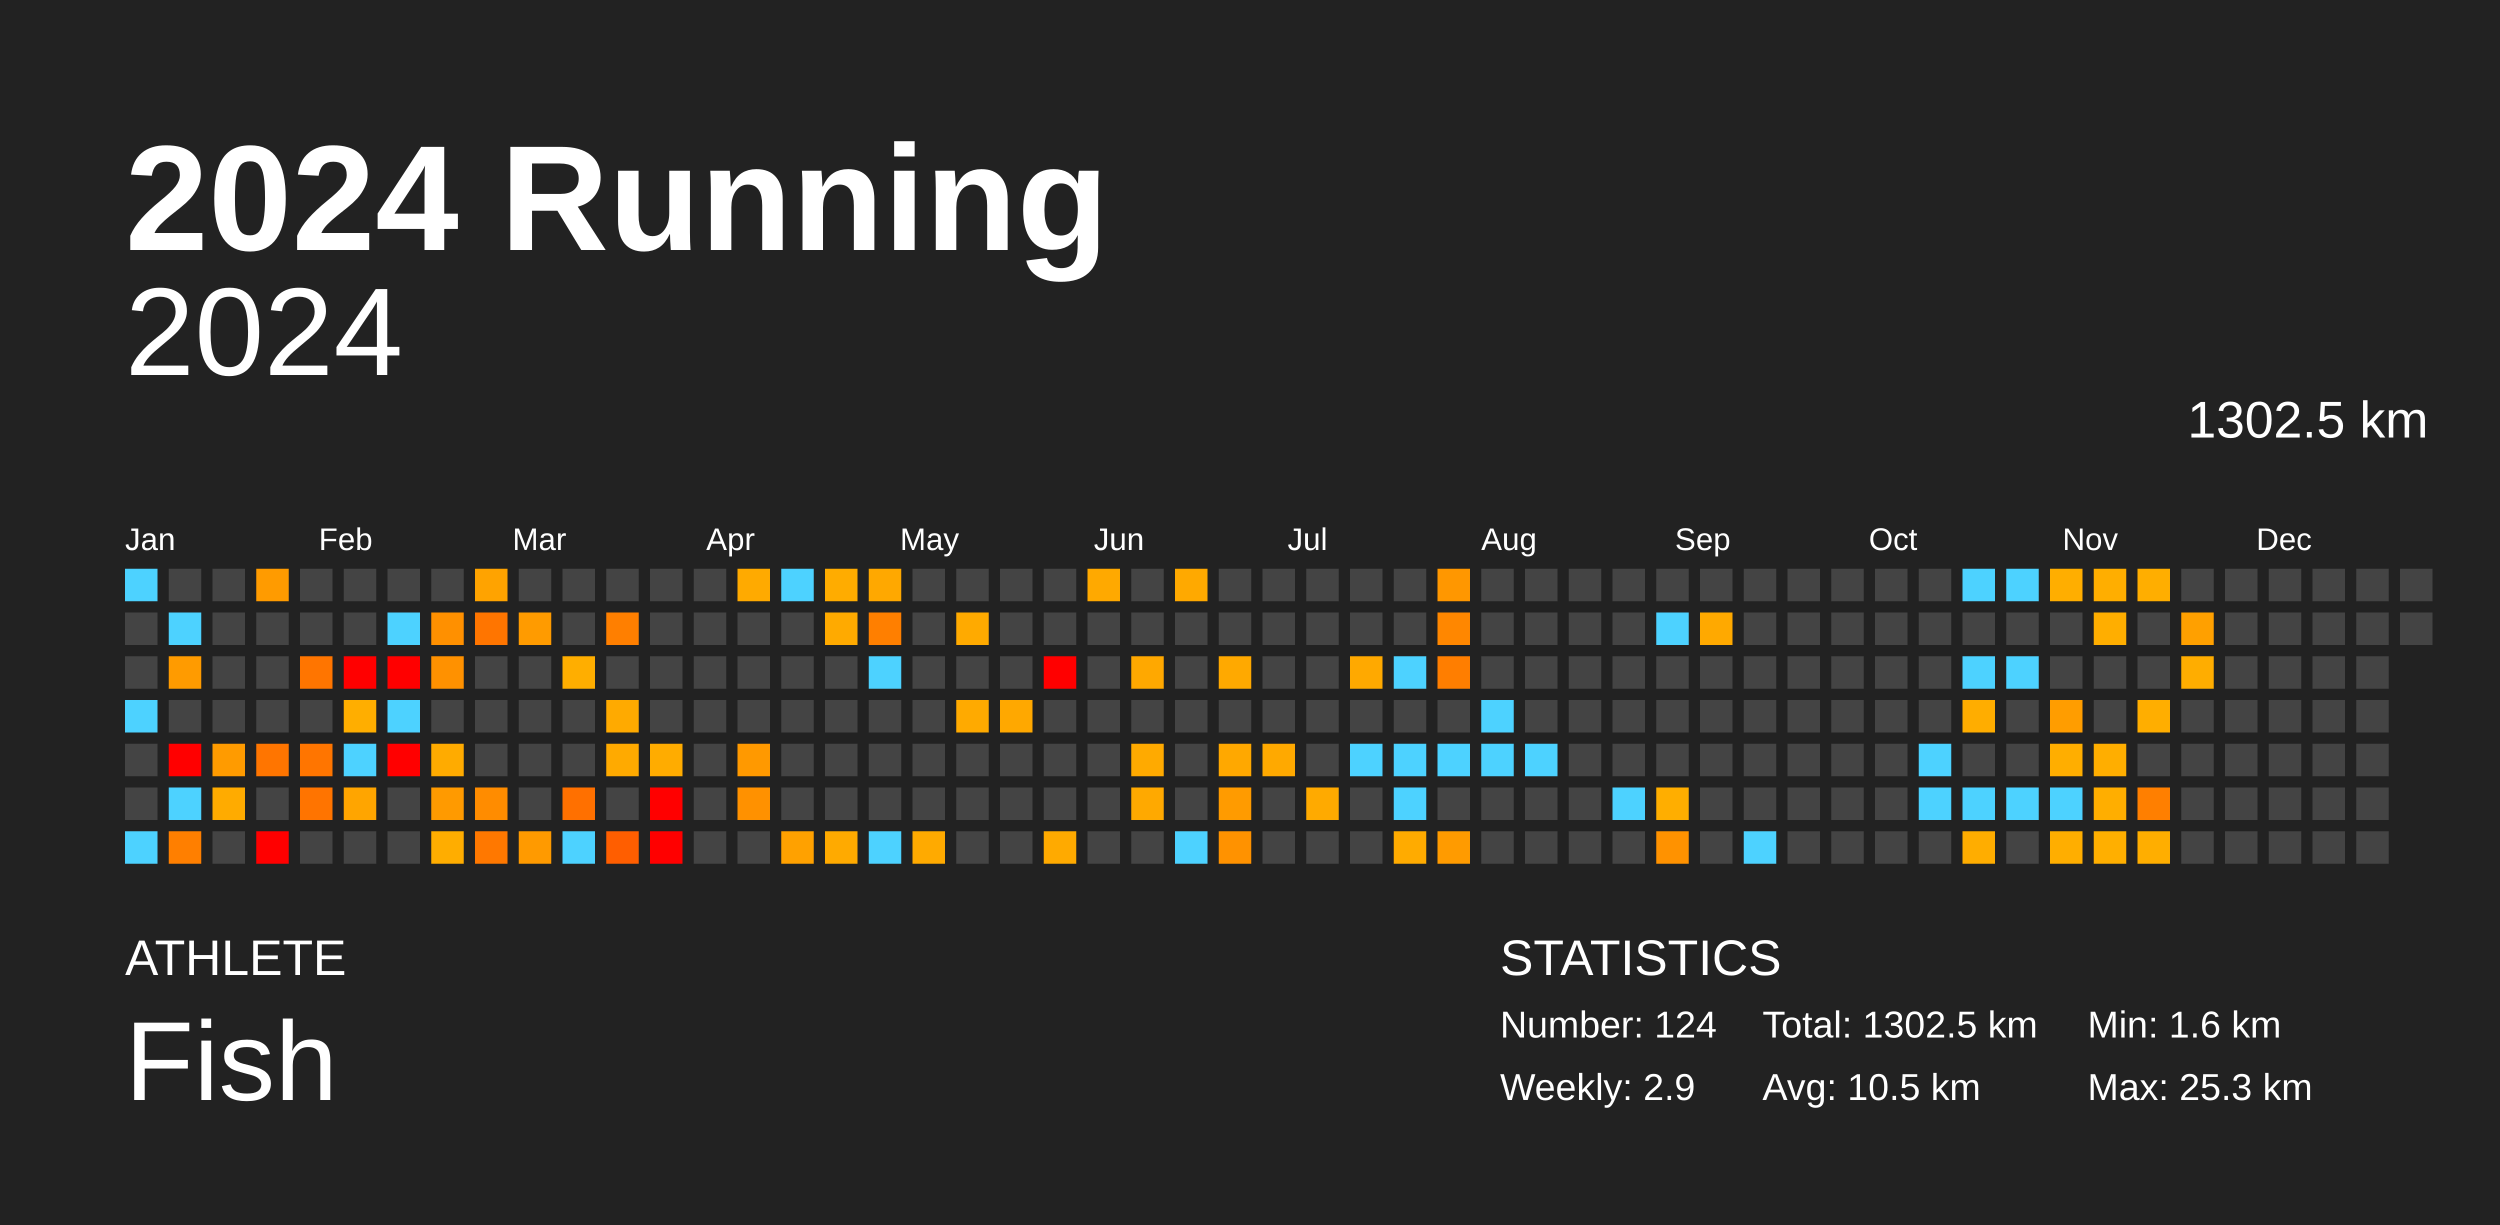
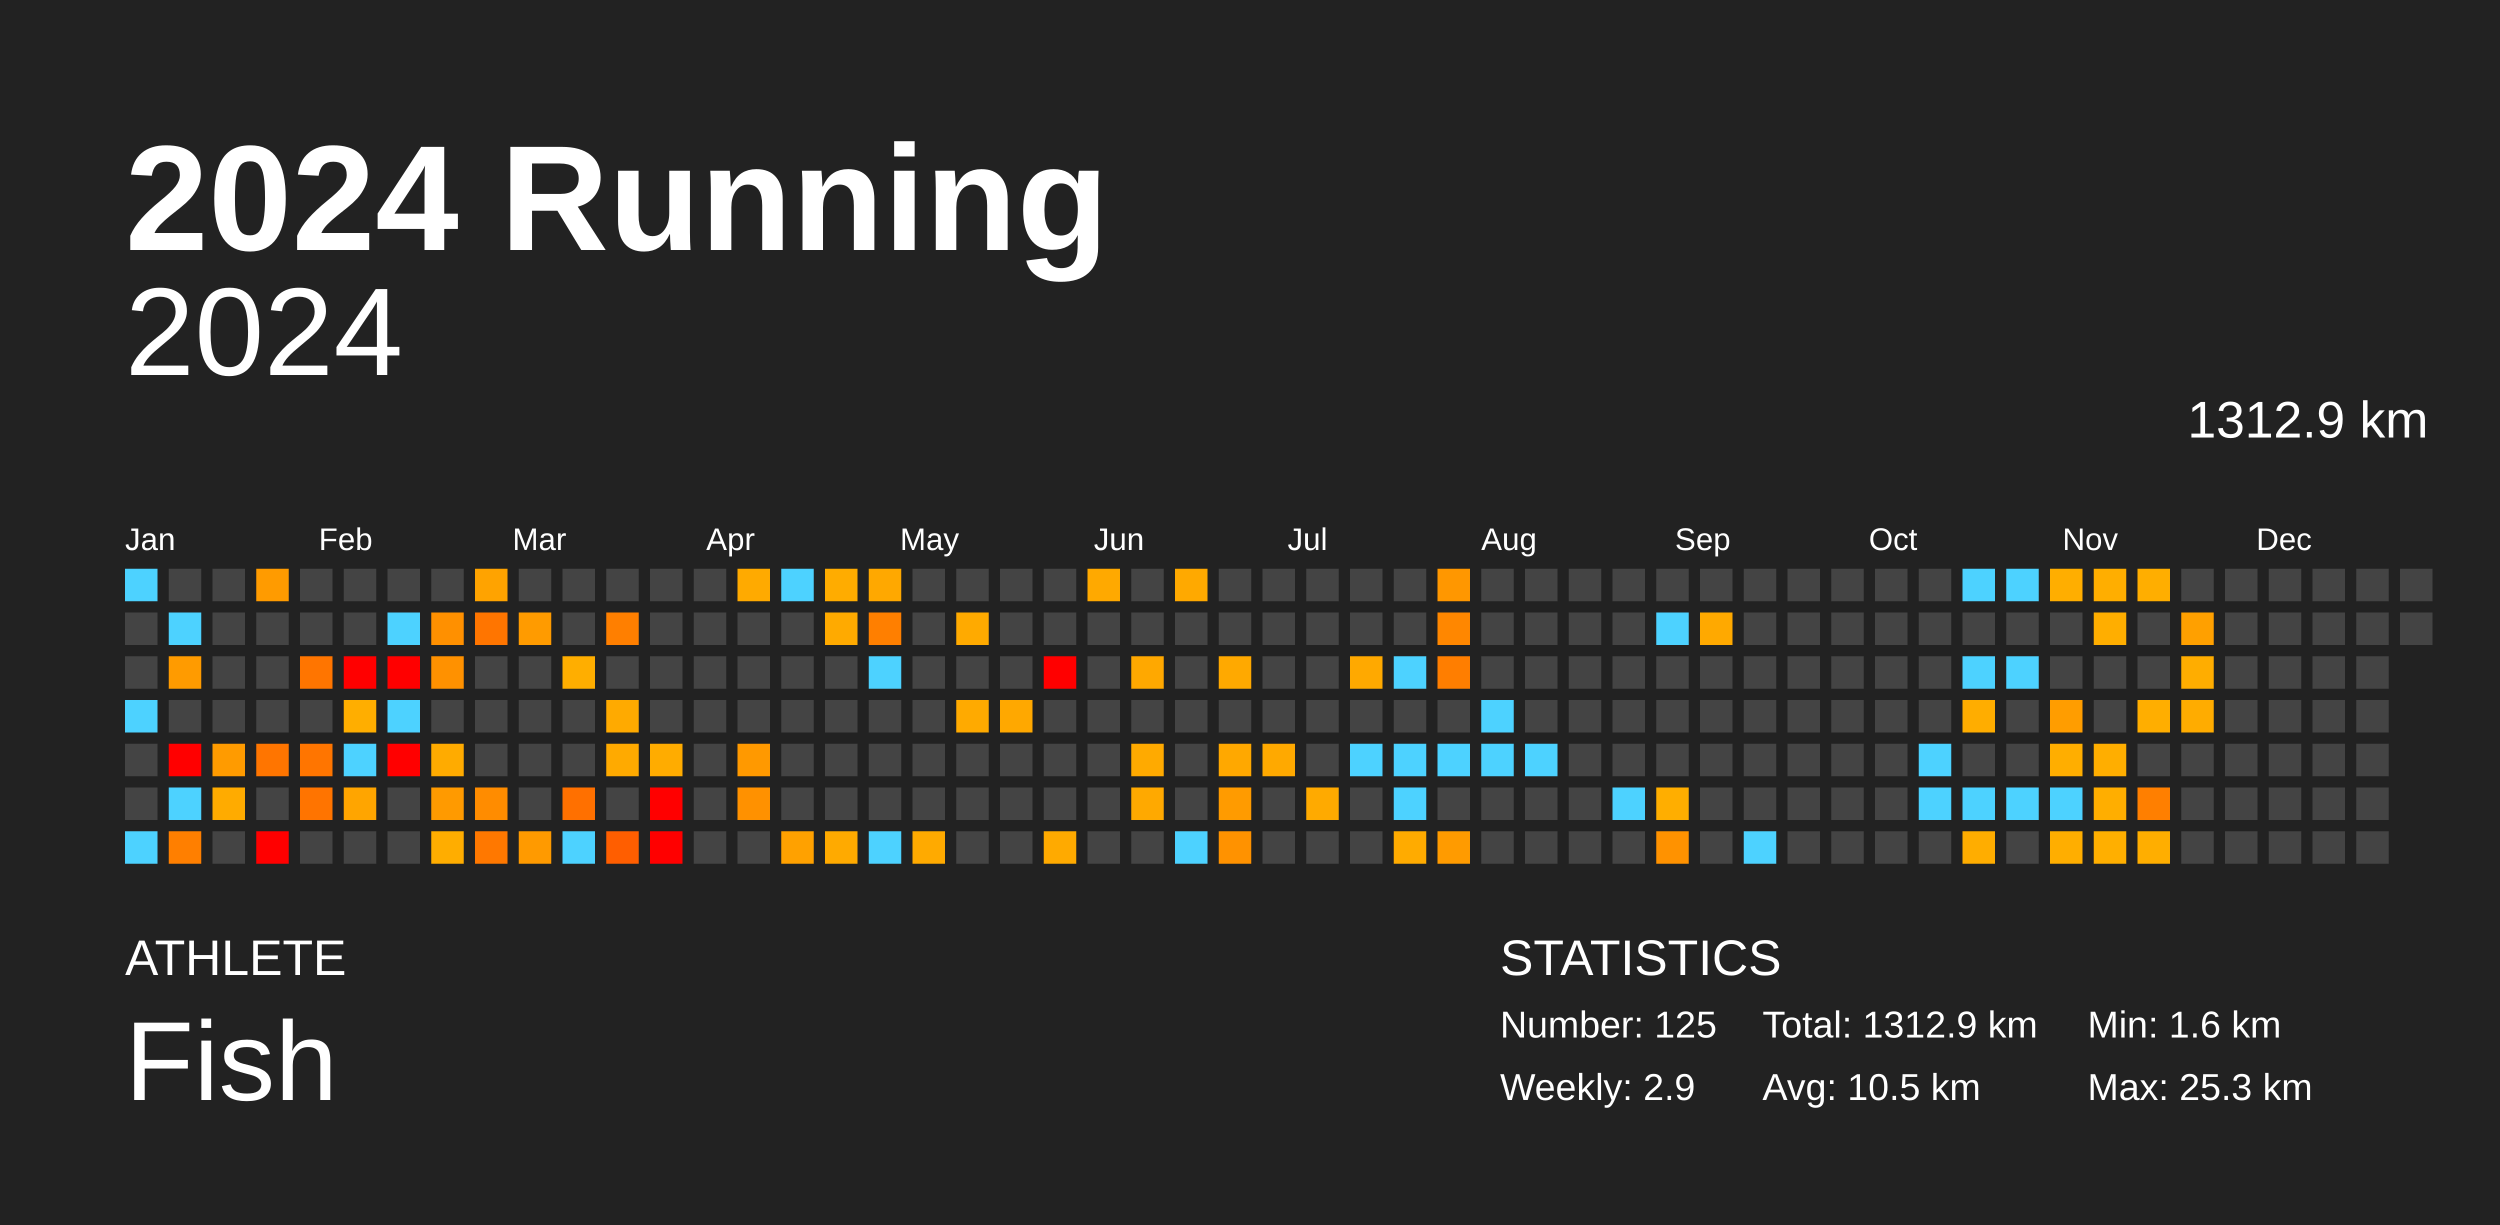
<svg xmlns="http://www.w3.org/2000/svg" baseProfile="full" height="98mm" version="1.1" viewBox="0,0,200,98" width="200mm">
  <defs />
  <rect fill="#222222" height="98" width="200" x="0" y="0" />
  <text fill="#FFFFFF" style="font-size:12px; font-family:Arial; font-weight:bold;" x="10" y="20">2024 Running</text>
  <text fill="#FFFFFF" style="font-size:4px; font-family:Arial" x="10" y="78">ATHLETE</text>
  <text fill="#FFFFFF" style="font-size:9px; font-family:Arial" x="10" y="88">Fish</text>
  <text fill="#FFFFFF" style="font-size:4px; font-family:Arial" x="120" y="78">STATISTICS</text>
-   <text fill="#FFFFFF" style="font-size:3px; font-family:Arial" x="120" y="83">Number: 124</text>
+   <text fill="#FFFFFF" style="font-size:3px; font-family:Arial" x="120" y="83">Number: 125</text>
  <text fill="#FFFFFF" style="font-size:3px; font-family:Arial" x="120" y="88">Weekly: 2.9</text>
-   <text fill="#FFFFFF" style="font-size:3px; font-family:Arial" x="141" y="83">Total: 1302.5 km</text>
+   <text fill="#FFFFFF" style="font-size:3px; font-family:Arial" x="141" y="83">Total: 1312.9 km</text>
  <text fill="#FFFFFF" style="font-size:3px; font-family:Arial" x="141" y="88">Avg: 10.5 km</text>
  <text fill="#FFFFFF" style="font-size:3px; font-family:Arial" x="167" y="83">Min: 1.6 km</text>
  <text fill="#FFFFFF" style="font-size:3px; font-family:Arial" x="167" y="88">Max: 25.3 km</text>
  <text alignment-baseline="hanging" fill="#FFFFFF" style="font-size:10.0px; font-family:Arial;" x="10" y="30">2024</text>
-   <text alignment-baseline="hanging" fill="#FFFFFF" style="font-size:4.125px; font-family:Arial;" x="175" y="35">1302.5 km</text>
+   <text alignment-baseline="hanging" fill="#FFFFFF" style="font-size:4.125px; font-family:Arial;" x="175" y="35">1312.9 km</text>
  <text fill="#FFFFFF" style="font-size:2.5px; font-family:Arial" x="10.0" y="44">Jan</text>
  <text fill="#FFFFFF" style="font-size:2.5px; font-family:Arial" x="25.5" y="44">Feb</text>
  <text fill="#FFFFFF" style="font-size:2.5px; font-family:Arial" x="41.0" y="44">Mar</text>
  <text fill="#FFFFFF" style="font-size:2.5px; font-family:Arial" x="56.5" y="44">Apr</text>
  <text fill="#FFFFFF" style="font-size:2.5px; font-family:Arial" x="72.0" y="44">May</text>
  <text fill="#FFFFFF" style="font-size:2.5px; font-family:Arial" x="87.5" y="44">Jun</text>
  <text fill="#FFFFFF" style="font-size:2.5px; font-family:Arial" x="103.0" y="44">Jul</text>
  <text fill="#FFFFFF" style="font-size:2.5px; font-family:Arial" x="118.5" y="44">Aug</text>
  <text fill="#FFFFFF" style="font-size:2.5px; font-family:Arial" x="134.0" y="44">Sep</text>
  <text fill="#FFFFFF" style="font-size:2.5px; font-family:Arial" x="149.5" y="44">Oct</text>
  <text fill="#FFFFFF" style="font-size:2.5px; font-family:Arial" x="165.0" y="44">Nov</text>
  <text fill="#FFFFFF" style="font-size:2.5px; font-family:Arial" x="180.5" y="44">Dec</text>
  <rect fill="#4dd2ff" height="2.6" width="2.6" x="10.0" y="45.5" />
  <rect fill="#444444" height="2.6" width="2.6" x="10.0" y="49.0" />
  <rect fill="#444444" height="2.6" width="2.6" x="10.0" y="52.5" />
  <rect fill="#4dd2ff" height="2.6" width="2.6" x="10.0" y="56.0" />
  <rect fill="#444444" height="2.6" width="2.6" x="10.0" y="59.5" />
  <rect fill="#444444" height="2.6" width="2.6" x="10.0" y="63.0" />
  <rect fill="#4dd2ff" height="2.6" width="2.6" x="10.0" y="66.5" />
  <rect fill="#444444" height="2.6" width="2.6" x="13.5" y="45.5" />
  <rect fill="#4dd2ff" height="2.6" width="2.6" x="13.5" y="49.0" />
  <rect fill="#ff9b00" height="2.6" width="2.6" x="13.5" y="52.5" />
  <rect fill="#444444" height="2.6" width="2.6" x="13.5" y="56.0" />
  <rect fill="red" height="2.6" width="2.6" x="13.5" y="59.5" />
  <rect fill="#4dd2ff" height="2.6" width="2.6" x="13.5" y="63.0" />
  <rect fill="#ff7f00" height="2.6" width="2.6" x="13.5" y="66.5" />
  <rect fill="#444444" height="2.6" width="2.6" x="17.0" y="45.5" />
  <rect fill="#444444" height="2.6" width="2.6" x="17.0" y="49.0" />
  <rect fill="#444444" height="2.6" width="2.6" x="17.0" y="52.5" />
  <rect fill="#444444" height="2.6" width="2.6" x="17.0" y="56.0" />
  <rect fill="#ff9b00" height="2.6" width="2.6" x="17.0" y="59.5" />
  <rect fill="#ffab00" height="2.6" width="2.6" x="17.0" y="63.0" />
  <rect fill="#444444" height="2.6" width="2.6" x="17.0" y="66.5" />
  <rect fill="#ff9b00" height="2.6" width="2.6" x="20.5" y="45.5" />
  <rect fill="#444444" height="2.6" width="2.6" x="20.5" y="49.0" />
  <rect fill="#444444" height="2.6" width="2.6" x="20.5" y="52.5" />
  <rect fill="#444444" height="2.6" width="2.6" x="20.5" y="56.0" />
  <rect fill="#ff7500" height="2.6" width="2.6" x="20.5" y="59.5" />
  <rect fill="#444444" height="2.6" width="2.6" x="20.5" y="63.0" />
  <rect fill="red" height="2.6" width="2.6" x="20.5" y="66.5" />
  <rect fill="#444444" height="2.6" width="2.6" x="24.0" y="45.5" />
  <rect fill="#444444" height="2.6" width="2.6" x="24.0" y="49.0" />
  <rect fill="#ff7500" height="2.6" width="2.6" x="24.0" y="52.5" />
  <rect fill="#444444" height="2.6" width="2.6" x="24.0" y="56.0" />
  <rect fill="#ff7500" height="2.6" width="2.6" x="24.0" y="59.5" />
  <rect fill="#ff7400" height="2.6" width="2.6" x="24.0" y="63.0" />
  <rect fill="#444444" height="2.6" width="2.6" x="24.0" y="66.5" />
  <rect fill="#444444" height="2.6" width="2.6" x="27.5" y="45.5" />
  <rect fill="#444444" height="2.6" width="2.6" x="27.5" y="49.0" />
  <rect fill="red" height="2.6" width="2.6" x="27.5" y="52.5" />
  <rect fill="#ffae00" height="2.6" width="2.6" x="27.5" y="56.0" />
  <rect fill="#4dd2ff" height="2.6" width="2.6" x="27.5" y="59.5" />
  <rect fill="#ffa500" height="2.6" width="2.6" x="27.5" y="63.0" />
  <rect fill="#444444" height="2.6" width="2.6" x="27.5" y="66.5" />
  <rect fill="#444444" height="2.6" width="2.6" x="31.0" y="45.5" />
  <rect fill="#4dd2ff" height="2.6" width="2.6" x="31.0" y="49.0" />
  <rect fill="red" height="2.6" width="2.6" x="31.0" y="52.5" />
  <rect fill="#4dd2ff" height="2.6" width="2.6" x="31.0" y="56.0" />
  <rect fill="red" height="2.6" width="2.6" x="31.0" y="59.5" />
  <rect fill="#444444" height="2.6" width="2.6" x="31.0" y="63.0" />
  <rect fill="#444444" height="2.6" width="2.6" x="31.0" y="66.5" />
  <rect fill="#444444" height="2.6" width="2.6" x="34.5" y="45.5" />
  <rect fill="#ff9000" height="2.6" width="2.6" x="34.5" y="49.0" />
  <rect fill="#ff9100" height="2.6" width="2.6" x="34.5" y="52.5" />
  <rect fill="#444444" height="2.6" width="2.6" x="34.5" y="56.0" />
  <rect fill="#ffab00" height="2.6" width="2.6" x="34.5" y="59.5" />
  <rect fill="#ff9a00" height="2.6" width="2.6" x="34.5" y="63.0" />
  <rect fill="#ffad00" height="2.6" width="2.6" x="34.5" y="66.5" />
  <rect fill="#ffa300" height="2.6" width="2.6" x="38.0" y="45.5" />
  <rect fill="#ff7500" height="2.6" width="2.6" x="38.0" y="49.0" />
  <rect fill="#444444" height="2.6" width="2.6" x="38.0" y="52.5" />
  <rect fill="#444444" height="2.6" width="2.6" x="38.0" y="56.0" />
  <rect fill="#444444" height="2.6" width="2.6" x="38.0" y="59.5" />
  <rect fill="#ff8c00" height="2.6" width="2.6" x="38.0" y="63.0" />
  <rect fill="#ff7800" height="2.6" width="2.6" x="38.0" y="66.5" />
  <rect fill="#444444" height="2.6" width="2.6" x="41.5" y="45.5" />
  <rect fill="#ff9b00" height="2.6" width="2.6" x="41.5" y="49.0" />
  <rect fill="#444444" height="2.6" width="2.6" x="41.5" y="52.5" />
  <rect fill="#444444" height="2.6" width="2.6" x="41.5" y="56.0" />
  <rect fill="#444444" height="2.6" width="2.6" x="41.5" y="59.5" />
  <rect fill="#444444" height="2.6" width="2.6" x="41.5" y="63.0" />
  <rect fill="#ff9a00" height="2.6" width="2.6" x="41.5" y="66.5" />
  <rect fill="#444444" height="2.6" width="2.6" x="45.0" y="45.5" />
  <rect fill="#444444" height="2.6" width="2.6" x="45.0" y="49.0" />
  <rect fill="#ffae00" height="2.6" width="2.6" x="45.0" y="52.5" />
  <rect fill="#444444" height="2.6" width="2.6" x="45.0" y="56.0" />
  <rect fill="#444444" height="2.6" width="2.6" x="45.0" y="59.5" />
  <rect fill="#ff7000" height="2.6" width="2.6" x="45.0" y="63.0" />
  <rect fill="#4dd2ff" height="2.6" width="2.6" x="45.0" y="66.5" />
  <rect fill="#444444" height="2.6" width="2.6" x="48.5" y="45.5" />
  <rect fill="#ff7f00" height="2.6" width="2.6" x="48.5" y="49.0" />
  <rect fill="#444444" height="2.6" width="2.6" x="48.5" y="52.5" />
  <rect fill="#ffaa00" height="2.6" width="2.6" x="48.5" y="56.0" />
  <rect fill="#ffaa00" height="2.6" width="2.6" x="48.5" y="59.5" />
  <rect fill="#444444" height="2.6" width="2.6" x="48.5" y="63.0" />
  <rect fill="#ff5e00" height="2.6" width="2.6" x="48.5" y="66.5" />
  <rect fill="#444444" height="2.6" width="2.6" x="52.0" y="45.5" />
  <rect fill="#444444" height="2.6" width="2.6" x="52.0" y="49.0" />
  <rect fill="#444444" height="2.6" width="2.6" x="52.0" y="52.5" />
  <rect fill="#444444" height="2.6" width="2.6" x="52.0" y="56.0" />
  <rect fill="#ffac00" height="2.6" width="2.6" x="52.0" y="59.5" />
  <rect fill="red" height="2.6" width="2.6" x="52.0" y="63.0" />
  <rect fill="red" height="2.6" width="2.6" x="52.0" y="66.5" />
  <rect fill="#444444" height="2.6" width="2.6" x="55.5" y="45.5" />
  <rect fill="#444444" height="2.6" width="2.6" x="55.5" y="49.0" />
  <rect fill="#444444" height="2.6" width="2.6" x="55.5" y="52.5" />
  <rect fill="#444444" height="2.6" width="2.6" x="55.5" y="56.0" />
  <rect fill="#444444" height="2.6" width="2.6" x="55.5" y="59.5" />
  <rect fill="#444444" height="2.6" width="2.6" x="55.5" y="63.0" />
  <rect fill="#444444" height="2.6" width="2.6" x="55.5" y="66.5" />
  <rect fill="#ffaa00" height="2.6" width="2.6" x="59.0" y="45.5" />
  <rect fill="#444444" height="2.6" width="2.6" x="59.0" y="49.0" />
  <rect fill="#444444" height="2.6" width="2.6" x="59.0" y="52.5" />
  <rect fill="#444444" height="2.6" width="2.6" x="59.0" y="56.0" />
  <rect fill="#ff9900" height="2.6" width="2.6" x="59.0" y="59.5" />
  <rect fill="#ff9100" height="2.6" width="2.6" x="59.0" y="63.0" />
  <rect fill="#444444" height="2.6" width="2.6" x="59.0" y="66.5" />
  <rect fill="#4dd2ff" height="2.6" width="2.6" x="62.5" y="45.5" />
  <rect fill="#444444" height="2.6" width="2.6" x="62.5" y="49.0" />
  <rect fill="#444444" height="2.6" width="2.6" x="62.5" y="52.5" />
  <rect fill="#444444" height="2.6" width="2.6" x="62.5" y="56.0" />
  <rect fill="#444444" height="2.6" width="2.6" x="62.5" y="59.5" />
  <rect fill="#444444" height="2.6" width="2.6" x="62.5" y="63.0" />
  <rect fill="#ffa100" height="2.6" width="2.6" x="62.5" y="66.5" />
  <rect fill="#ffac00" height="2.6" width="2.6" x="66.0" y="45.5" />
  <rect fill="#ffaa00" height="2.6" width="2.6" x="66.0" y="49.0" />
  <rect fill="#444444" height="2.6" width="2.6" x="66.0" y="52.5" />
  <rect fill="#444444" height="2.6" width="2.6" x="66.0" y="56.0" />
  <rect fill="#444444" height="2.6" width="2.6" x="66.0" y="59.5" />
  <rect fill="#444444" height="2.6" width="2.6" x="66.0" y="63.0" />
  <rect fill="#ffaa00" height="2.6" width="2.6" x="66.0" y="66.5" />
  <rect fill="#ffa800" height="2.6" width="2.6" x="69.5" y="45.5" />
  <rect fill="#ff7f00" height="2.6" width="2.6" x="69.5" y="49.0" />
  <rect fill="#4dd2ff" height="2.6" width="2.6" x="69.5" y="52.5" />
  <rect fill="#444444" height="2.6" width="2.6" x="69.5" y="56.0" />
  <rect fill="#444444" height="2.6" width="2.6" x="69.5" y="59.5" />
  <rect fill="#444444" height="2.6" width="2.6" x="69.5" y="63.0" />
  <rect fill="#4dd2ff" height="2.6" width="2.6" x="69.5" y="66.5" />
  <rect fill="#444444" height="2.6" width="2.6" x="73.0" y="45.5" />
  <rect fill="#444444" height="2.6" width="2.6" x="73.0" y="49.0" />
  <rect fill="#444444" height="2.6" width="2.6" x="73.0" y="52.5" />
  <rect fill="#444444" height="2.6" width="2.6" x="73.0" y="56.0" />
  <rect fill="#444444" height="2.6" width="2.6" x="73.0" y="59.5" />
  <rect fill="#444444" height="2.6" width="2.6" x="73.0" y="63.0" />
  <rect fill="#ffaa00" height="2.6" width="2.6" x="73.0" y="66.5" />
  <rect fill="#444444" height="2.6" width="2.6" x="76.5" y="45.5" />
  <rect fill="#ffaa00" height="2.6" width="2.6" x="76.5" y="49.0" />
  <rect fill="#444444" height="2.6" width="2.6" x="76.5" y="52.5" />
  <rect fill="#ffaa00" height="2.6" width="2.6" x="76.5" y="56.0" />
  <rect fill="#444444" height="2.6" width="2.6" x="76.5" y="59.5" />
  <rect fill="#444444" height="2.6" width="2.6" x="76.5" y="63.0" />
  <rect fill="#444444" height="2.6" width="2.6" x="76.5" y="66.5" />
  <rect fill="#444444" height="2.6" width="2.6" x="80.0" y="45.5" />
  <rect fill="#444444" height="2.6" width="2.6" x="80.0" y="49.0" />
  <rect fill="#444444" height="2.6" width="2.6" x="80.0" y="52.5" />
  <rect fill="#ffa800" height="2.6" width="2.6" x="80.0" y="56.0" />
  <rect fill="#444444" height="2.6" width="2.6" x="80.0" y="59.5" />
  <rect fill="#444444" height="2.6" width="2.6" x="80.0" y="63.0" />
  <rect fill="#444444" height="2.6" width="2.6" x="80.0" y="66.5" />
  <rect fill="#444444" height="2.6" width="2.6" x="83.5" y="45.5" />
  <rect fill="#444444" height="2.6" width="2.6" x="83.5" y="49.0" />
  <rect fill="red" height="2.6" width="2.6" x="83.5" y="52.5" />
  <rect fill="#444444" height="2.6" width="2.6" x="83.5" y="56.0" />
  <rect fill="#444444" height="2.6" width="2.6" x="83.5" y="59.5" />
  <rect fill="#444444" height="2.6" width="2.6" x="83.5" y="63.0" />
  <rect fill="#ffaa00" height="2.6" width="2.6" x="83.5" y="66.5" />
  <rect fill="#ffa900" height="2.6" width="2.6" x="87.0" y="45.5" />
  <rect fill="#444444" height="2.6" width="2.6" x="87.0" y="49.0" />
  <rect fill="#444444" height="2.6" width="2.6" x="87.0" y="52.5" />
  <rect fill="#444444" height="2.6" width="2.6" x="87.0" y="56.0" />
  <rect fill="#444444" height="2.6" width="2.6" x="87.0" y="59.5" />
  <rect fill="#444444" height="2.6" width="2.6" x="87.0" y="63.0" />
  <rect fill="#444444" height="2.6" width="2.6" x="87.0" y="66.5" />
  <rect fill="#444444" height="2.6" width="2.6" x="90.5" y="45.5" />
  <rect fill="#444444" height="2.6" width="2.6" x="90.5" y="49.0" />
  <rect fill="#ffa800" height="2.6" width="2.6" x="90.5" y="52.5" />
  <rect fill="#444444" height="2.6" width="2.6" x="90.5" y="56.0" />
  <rect fill="#ffaa00" height="2.6" width="2.6" x="90.5" y="59.5" />
  <rect fill="#ffa900" height="2.6" width="2.6" x="90.5" y="63.0" />
  <rect fill="#444444" height="2.6" width="2.6" x="90.5" y="66.5" />
  <rect fill="#ffa900" height="2.6" width="2.6" x="94.0" y="45.5" />
  <rect fill="#444444" height="2.6" width="2.6" x="94.0" y="49.0" />
  <rect fill="#444444" height="2.6" width="2.6" x="94.0" y="52.5" />
  <rect fill="#444444" height="2.6" width="2.6" x="94.0" y="56.0" />
  <rect fill="#444444" height="2.6" width="2.6" x="94.0" y="59.5" />
  <rect fill="#444444" height="2.6" width="2.6" x="94.0" y="63.0" />
  <rect fill="#4dd2ff" height="2.6" width="2.6" x="94.0" y="66.5" />
  <rect fill="#444444" height="2.6" width="2.6" x="97.5" y="45.5" />
  <rect fill="#444444" height="2.6" width="2.6" x="97.5" y="49.0" />
  <rect fill="#ffa900" height="2.6" width="2.6" x="97.5" y="52.5" />
  <rect fill="#444444" height="2.6" width="2.6" x="97.5" y="56.0" />
  <rect fill="#ffa800" height="2.6" width="2.6" x="97.5" y="59.5" />
  <rect fill="#ff9b00" height="2.6" width="2.6" x="97.5" y="63.0" />
  <rect fill="#ff9200" height="2.6" width="2.6" x="97.5" y="66.5" />
  <rect fill="#444444" height="2.6" width="2.6" x="101.0" y="45.5" />
  <rect fill="#444444" height="2.6" width="2.6" x="101.0" y="49.0" />
  <rect fill="#444444" height="2.6" width="2.6" x="101.0" y="52.5" />
  <rect fill="#444444" height="2.6" width="2.6" x="101.0" y="56.0" />
  <rect fill="#ffa900" height="2.6" width="2.6" x="101.0" y="59.5" />
  <rect fill="#444444" height="2.6" width="2.6" x="101.0" y="63.0" />
  <rect fill="#444444" height="2.6" width="2.6" x="101.0" y="66.5" />
  <rect fill="#444444" height="2.6" width="2.6" x="104.5" y="45.5" />
  <rect fill="#444444" height="2.6" width="2.6" x="104.5" y="49.0" />
  <rect fill="#444444" height="2.6" width="2.6" x="104.5" y="52.5" />
  <rect fill="#444444" height="2.6" width="2.6" x="104.5" y="56.0" />
  <rect fill="#444444" height="2.6" width="2.6" x="104.5" y="59.5" />
  <rect fill="#ffaa00" height="2.6" width="2.6" x="104.5" y="63.0" />
  <rect fill="#444444" height="2.6" width="2.6" x="104.5" y="66.5" />
  <rect fill="#444444" height="2.6" width="2.6" x="108.0" y="45.5" />
  <rect fill="#444444" height="2.6" width="2.6" x="108.0" y="49.0" />
  <rect fill="#ffa900" height="2.6" width="2.6" x="108.0" y="52.5" />
  <rect fill="#444444" height="2.6" width="2.6" x="108.0" y="56.0" />
  <rect fill="#4dd2ff" height="2.6" width="2.6" x="108.0" y="59.5" />
  <rect fill="#444444" height="2.6" width="2.6" x="108.0" y="63.0" />
  <rect fill="#444444" height="2.6" width="2.6" x="108.0" y="66.5" />
  <rect fill="#444444" height="2.6" width="2.6" x="111.5" y="45.5" />
  <rect fill="#444444" height="2.6" width="2.6" x="111.5" y="49.0" />
  <rect fill="#4dd2ff" height="2.6" width="2.6" x="111.5" y="52.5" />
  <rect fill="#444444" height="2.6" width="2.6" x="111.5" y="56.0" />
  <rect fill="#4dd2ff" height="2.6" width="2.6" x="111.5" y="59.5" />
  <rect fill="#4dd2ff" height="2.6" width="2.6" x="111.5" y="63.0" />
  <rect fill="#ffab00" height="2.6" width="2.6" x="111.5" y="66.5" />
  <rect fill="#ff9700" height="2.6" width="2.6" x="115.0" y="45.5" />
  <rect fill="#ff8700" height="2.6" width="2.6" x="115.0" y="49.0" />
  <rect fill="#ff7e00" height="2.6" width="2.6" x="115.0" y="52.5" />
  <rect fill="#444444" height="2.6" width="2.6" x="115.0" y="56.0" />
  <rect fill="#4dd2ff" height="2.6" width="2.6" x="115.0" y="59.5" />
  <rect fill="#444444" height="2.6" width="2.6" x="115.0" y="63.0" />
  <rect fill="#ff9b00" height="2.6" width="2.6" x="115.0" y="66.5" />
  <rect fill="#444444" height="2.6" width="2.6" x="118.5" y="45.5" />
  <rect fill="#444444" height="2.6" width="2.6" x="118.5" y="49.0" />
  <rect fill="#444444" height="2.6" width="2.6" x="118.5" y="52.5" />
  <rect fill="#4dd2ff" height="2.6" width="2.6" x="118.5" y="56.0" />
  <rect fill="#4dd2ff" height="2.6" width="2.6" x="118.5" y="59.5" />
  <rect fill="#444444" height="2.6" width="2.6" x="118.5" y="63.0" />
  <rect fill="#444444" height="2.6" width="2.6" x="118.5" y="66.5" />
  <rect fill="#444444" height="2.6" width="2.6" x="122.0" y="45.5" />
  <rect fill="#444444" height="2.6" width="2.6" x="122.0" y="49.0" />
  <rect fill="#444444" height="2.6" width="2.6" x="122.0" y="52.5" />
  <rect fill="#444444" height="2.6" width="2.6" x="122.0" y="56.0" />
  <rect fill="#4dd2ff" height="2.6" width="2.6" x="122.0" y="59.5" />
  <rect fill="#444444" height="2.6" width="2.6" x="122.0" y="63.0" />
  <rect fill="#444444" height="2.6" width="2.6" x="122.0" y="66.5" />
  <rect fill="#444444" height="2.6" width="2.6" x="125.5" y="45.5" />
  <rect fill="#444444" height="2.6" width="2.6" x="125.5" y="49.0" />
  <rect fill="#444444" height="2.6" width="2.6" x="125.5" y="52.5" />
  <rect fill="#444444" height="2.6" width="2.6" x="125.5" y="56.0" />
  <rect fill="#444444" height="2.6" width="2.6" x="125.5" y="59.5" />
  <rect fill="#444444" height="2.6" width="2.6" x="125.5" y="63.0" />
  <rect fill="#444444" height="2.6" width="2.6" x="125.5" y="66.5" />
  <rect fill="#444444" height="2.6" width="2.6" x="129.0" y="45.5" />
  <rect fill="#444444" height="2.6" width="2.6" x="129.0" y="49.0" />
  <rect fill="#444444" height="2.6" width="2.6" x="129.0" y="52.5" />
  <rect fill="#444444" height="2.6" width="2.6" x="129.0" y="56.0" />
  <rect fill="#444444" height="2.6" width="2.6" x="129.0" y="59.5" />
  <rect fill="#4dd2ff" height="2.6" width="2.6" x="129.0" y="63.0" />
  <rect fill="#444444" height="2.6" width="2.6" x="129.0" y="66.5" />
  <rect fill="#444444" height="2.6" width="2.6" x="132.5" y="45.5" />
  <rect fill="#4dd2ff" height="2.6" width="2.6" x="132.5" y="49.0" />
  <rect fill="#444444" height="2.6" width="2.6" x="132.5" y="52.5" />
  <rect fill="#444444" height="2.6" width="2.6" x="132.5" y="56.0" />
  <rect fill="#444444" height="2.6" width="2.6" x="132.5" y="59.5" />
  <rect fill="#ffae00" height="2.6" width="2.6" x="132.5" y="63.0" />
  <rect fill="#ff9200" height="2.6" width="2.6" x="132.5" y="66.5" />
  <rect fill="#444444" height="2.6" width="2.6" x="136.0" y="45.5" />
  <rect fill="#ffa900" height="2.6" width="2.6" x="136.0" y="49.0" />
  <rect fill="#444444" height="2.6" width="2.6" x="136.0" y="52.5" />
  <rect fill="#444444" height="2.6" width="2.6" x="136.0" y="56.0" />
  <rect fill="#444444" height="2.6" width="2.6" x="136.0" y="59.5" />
  <rect fill="#444444" height="2.6" width="2.6" x="136.0" y="63.0" />
  <rect fill="#444444" height="2.6" width="2.6" x="136.0" y="66.5" />
  <rect fill="#444444" height="2.6" width="2.6" x="139.5" y="45.5" />
  <rect fill="#444444" height="2.6" width="2.6" x="139.5" y="49.0" />
  <rect fill="#444444" height="2.6" width="2.6" x="139.5" y="52.5" />
  <rect fill="#444444" height="2.6" width="2.6" x="139.5" y="56.0" />
  <rect fill="#444444" height="2.6" width="2.6" x="139.5" y="59.5" />
  <rect fill="#444444" height="2.6" width="2.6" x="139.5" y="63.0" />
  <rect fill="#4dd2ff" height="2.6" width="2.6" x="139.5" y="66.5" />
  <rect fill="#444444" height="2.6" width="2.6" x="143.0" y="45.5" />
  <rect fill="#444444" height="2.6" width="2.6" x="143.0" y="49.0" />
  <rect fill="#444444" height="2.6" width="2.6" x="143.0" y="52.5" />
  <rect fill="#444444" height="2.6" width="2.6" x="143.0" y="56.0" />
  <rect fill="#444444" height="2.6" width="2.6" x="143.0" y="59.5" />
  <rect fill="#444444" height="2.6" width="2.6" x="143.0" y="63.0" />
  <rect fill="#444444" height="2.6" width="2.6" x="143.0" y="66.5" />
  <rect fill="#444444" height="2.6" width="2.6" x="146.5" y="45.5" />
  <rect fill="#444444" height="2.6" width="2.6" x="146.5" y="49.0" />
  <rect fill="#444444" height="2.6" width="2.6" x="146.5" y="52.5" />
  <rect fill="#444444" height="2.6" width="2.6" x="146.5" y="56.0" />
  <rect fill="#444444" height="2.6" width="2.6" x="146.5" y="59.5" />
  <rect fill="#444444" height="2.6" width="2.6" x="146.5" y="63.0" />
  <rect fill="#444444" height="2.6" width="2.6" x="146.5" y="66.5" />
  <rect fill="#444444" height="2.6" width="2.6" x="150.0" y="45.5" />
  <rect fill="#444444" height="2.6" width="2.6" x="150.0" y="49.0" />
  <rect fill="#444444" height="2.6" width="2.6" x="150.0" y="52.5" />
  <rect fill="#444444" height="2.6" width="2.6" x="150.0" y="56.0" />
  <rect fill="#444444" height="2.6" width="2.6" x="150.0" y="59.5" />
  <rect fill="#444444" height="2.6" width="2.6" x="150.0" y="63.0" />
  <rect fill="#444444" height="2.6" width="2.6" x="150.0" y="66.5" />
  <rect fill="#444444" height="2.6" width="2.6" x="153.5" y="45.5" />
  <rect fill="#444444" height="2.6" width="2.6" x="153.5" y="49.0" />
  <rect fill="#444444" height="2.6" width="2.6" x="153.5" y="52.5" />
  <rect fill="#444444" height="2.6" width="2.6" x="153.5" y="56.0" />
  <rect fill="#4dd2ff" height="2.6" width="2.6" x="153.5" y="59.5" />
  <rect fill="#4dd2ff" height="2.6" width="2.6" x="153.5" y="63.0" />
  <rect fill="#444444" height="2.6" width="2.6" x="153.5" y="66.5" />
  <rect fill="#4dd2ff" height="2.6" width="2.6" x="157.0" y="45.5" />
  <rect fill="#444444" height="2.6" width="2.6" x="157.0" y="49.0" />
  <rect fill="#4dd2ff" height="2.6" width="2.6" x="157.0" y="52.5" />
  <rect fill="#ffad00" height="2.6" width="2.6" x="157.0" y="56.0" />
  <rect fill="#444444" height="2.6" width="2.6" x="157.0" y="59.5" />
  <rect fill="#4dd2ff" height="2.6" width="2.6" x="157.0" y="63.0" />
  <rect fill="#ffad00" height="2.6" width="2.6" x="157.0" y="66.5" />
  <rect fill="#4dd2ff" height="2.6" width="2.6" x="160.5" y="45.5" />
  <rect fill="#444444" height="2.6" width="2.6" x="160.5" y="49.0" />
  <rect fill="#4dd2ff" height="2.6" width="2.6" x="160.5" y="52.5" />
  <rect fill="#444444" height="2.6" width="2.6" x="160.5" y="56.0" />
  <rect fill="#444444" height="2.6" width="2.6" x="160.5" y="59.5" />
  <rect fill="#4dd2ff" height="2.6" width="2.6" x="160.5" y="63.0" />
  <rect fill="#444444" height="2.6" width="2.6" x="160.5" y="66.5" />
  <rect fill="#ffae00" height="2.6" width="2.6" x="164.0" y="45.5" />
  <rect fill="#444444" height="2.6" width="2.6" x="164.0" y="49.0" />
  <rect fill="#444444" height="2.6" width="2.6" x="164.0" y="52.5" />
  <rect fill="#ff9d00" height="2.6" width="2.6" x="164.0" y="56.0" />
  <rect fill="#ffae00" height="2.6" width="2.6" x="164.0" y="59.5" />
  <rect fill="#4dd2ff" height="2.6" width="2.6" x="164.0" y="63.0" />
  <rect fill="#ffae00" height="2.6" width="2.6" x="164.0" y="66.5" />
  <rect fill="#ffae00" height="2.6" width="2.6" x="167.5" y="45.5" />
  <rect fill="#ffae00" height="2.6" width="2.6" x="167.5" y="49.0" />
  <rect fill="#444444" height="2.6" width="2.6" x="167.5" y="52.5" />
  <rect fill="#444444" height="2.6" width="2.6" x="167.5" y="56.0" />
  <rect fill="#ffae00" height="2.6" width="2.6" x="167.5" y="59.5" />
  <rect fill="#ffae00" height="2.6" width="2.6" x="167.5" y="63.0" />
  <rect fill="#ffaf00" height="2.6" width="2.6" x="167.5" y="66.5" />
  <rect fill="#ffae00" height="2.6" width="2.6" x="171.0" y="45.5" />
  <rect fill="#444444" height="2.6" width="2.6" x="171.0" y="49.0" />
  <rect fill="#444444" height="2.6" width="2.6" x="171.0" y="52.5" />
  <rect fill="#ffae00" height="2.6" width="2.6" x="171.0" y="56.0" />
  <rect fill="#444444" height="2.6" width="2.6" x="171.0" y="59.5" />
  <rect fill="#ff7f00" height="2.6" width="2.6" x="171.0" y="63.0" />
  <rect fill="#ffae00" height="2.6" width="2.6" x="171.0" y="66.5" />
  <rect fill="#444444" height="2.6" width="2.6" x="174.5" y="45.5" />
  <rect fill="#ffa000" height="2.6" width="2.6" x="174.5" y="49.0" />
  <rect fill="#ffad00" height="2.6" width="2.6" x="174.5" y="52.5" />
-   <rect fill="#444444" height="2.6" width="2.6" x="174.5" y="56.0" />
+   <rect fill="#ffac00" height="2.6" width="2.6" x="174.5" y="56.0" />
  <rect fill="#444444" height="2.6" width="2.6" x="174.5" y="59.5" />
  <rect fill="#444444" height="2.6" width="2.6" x="174.5" y="63.0" />
  <rect fill="#444444" height="2.6" width="2.6" x="174.5" y="66.5" />
  <rect fill="#444444" height="2.6" width="2.6" x="178.0" y="45.5" />
  <rect fill="#444444" height="2.6" width="2.6" x="178.0" y="49.0" />
  <rect fill="#444444" height="2.6" width="2.6" x="178.0" y="52.5" />
  <rect fill="#444444" height="2.6" width="2.6" x="178.0" y="56.0" />
  <rect fill="#444444" height="2.6" width="2.6" x="178.0" y="59.5" />
  <rect fill="#444444" height="2.6" width="2.6" x="178.0" y="63.0" />
  <rect fill="#444444" height="2.6" width="2.6" x="178.0" y="66.5" />
  <rect fill="#444444" height="2.6" width="2.6" x="181.5" y="45.5" />
  <rect fill="#444444" height="2.6" width="2.6" x="181.5" y="49.0" />
  <rect fill="#444444" height="2.6" width="2.6" x="181.5" y="52.5" />
  <rect fill="#444444" height="2.6" width="2.6" x="181.5" y="56.0" />
  <rect fill="#444444" height="2.6" width="2.6" x="181.5" y="59.5" />
  <rect fill="#444444" height="2.6" width="2.6" x="181.5" y="63.0" />
  <rect fill="#444444" height="2.6" width="2.6" x="181.5" y="66.5" />
  <rect fill="#444444" height="2.6" width="2.6" x="185.0" y="45.5" />
  <rect fill="#444444" height="2.6" width="2.6" x="185.0" y="49.0" />
  <rect fill="#444444" height="2.6" width="2.6" x="185.0" y="52.5" />
  <rect fill="#444444" height="2.6" width="2.6" x="185.0" y="56.0" />
  <rect fill="#444444" height="2.6" width="2.6" x="185.0" y="59.5" />
  <rect fill="#444444" height="2.6" width="2.6" x="185.0" y="63.0" />
  <rect fill="#444444" height="2.6" width="2.6" x="185.0" y="66.5" />
  <rect fill="#444444" height="2.6" width="2.6" x="188.5" y="45.5" />
  <rect fill="#444444" height="2.6" width="2.6" x="188.5" y="49.0" />
  <rect fill="#444444" height="2.6" width="2.6" x="188.5" y="52.5" />
  <rect fill="#444444" height="2.6" width="2.6" x="188.5" y="56.0" />
  <rect fill="#444444" height="2.6" width="2.6" x="188.5" y="59.5" />
  <rect fill="#444444" height="2.6" width="2.6" x="188.5" y="63.0" />
  <rect fill="#444444" height="2.6" width="2.6" x="188.5" y="66.5" />
  <rect fill="#444444" height="2.6" width="2.6" x="192.0" y="45.5" />
  <rect fill="#444444" height="2.6" width="2.6" x="192.0" y="49.0" />
</svg>
